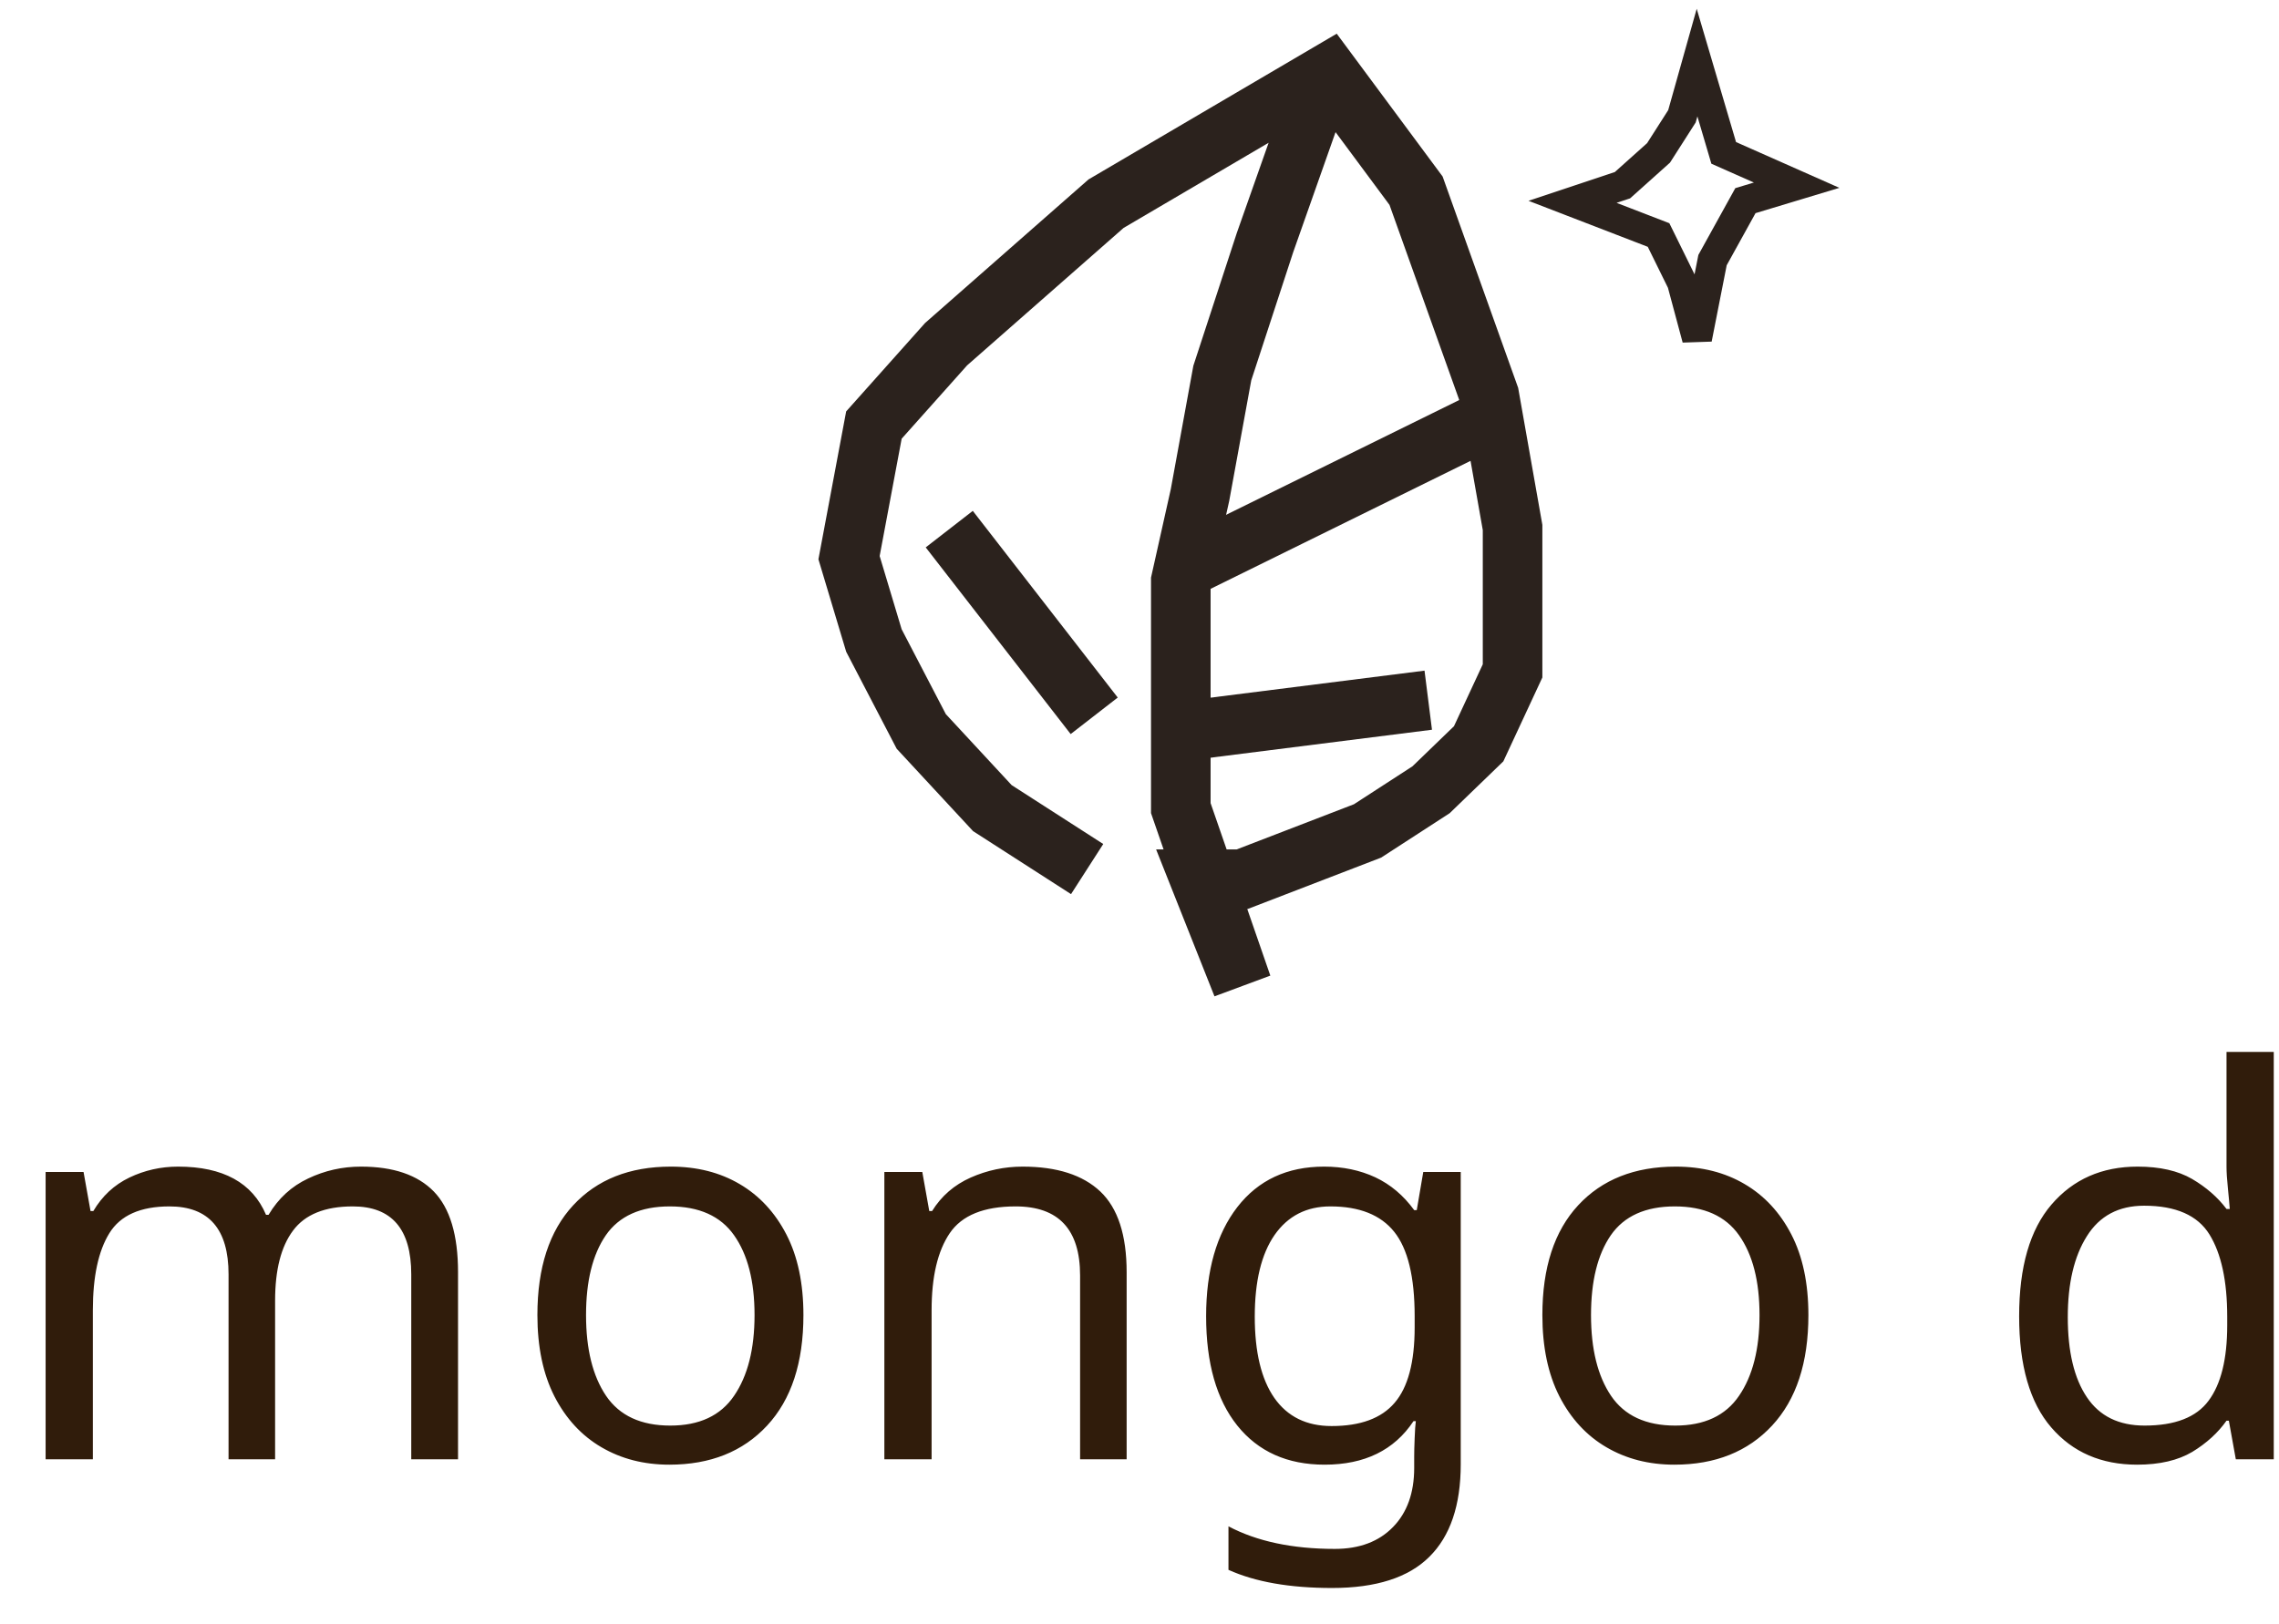
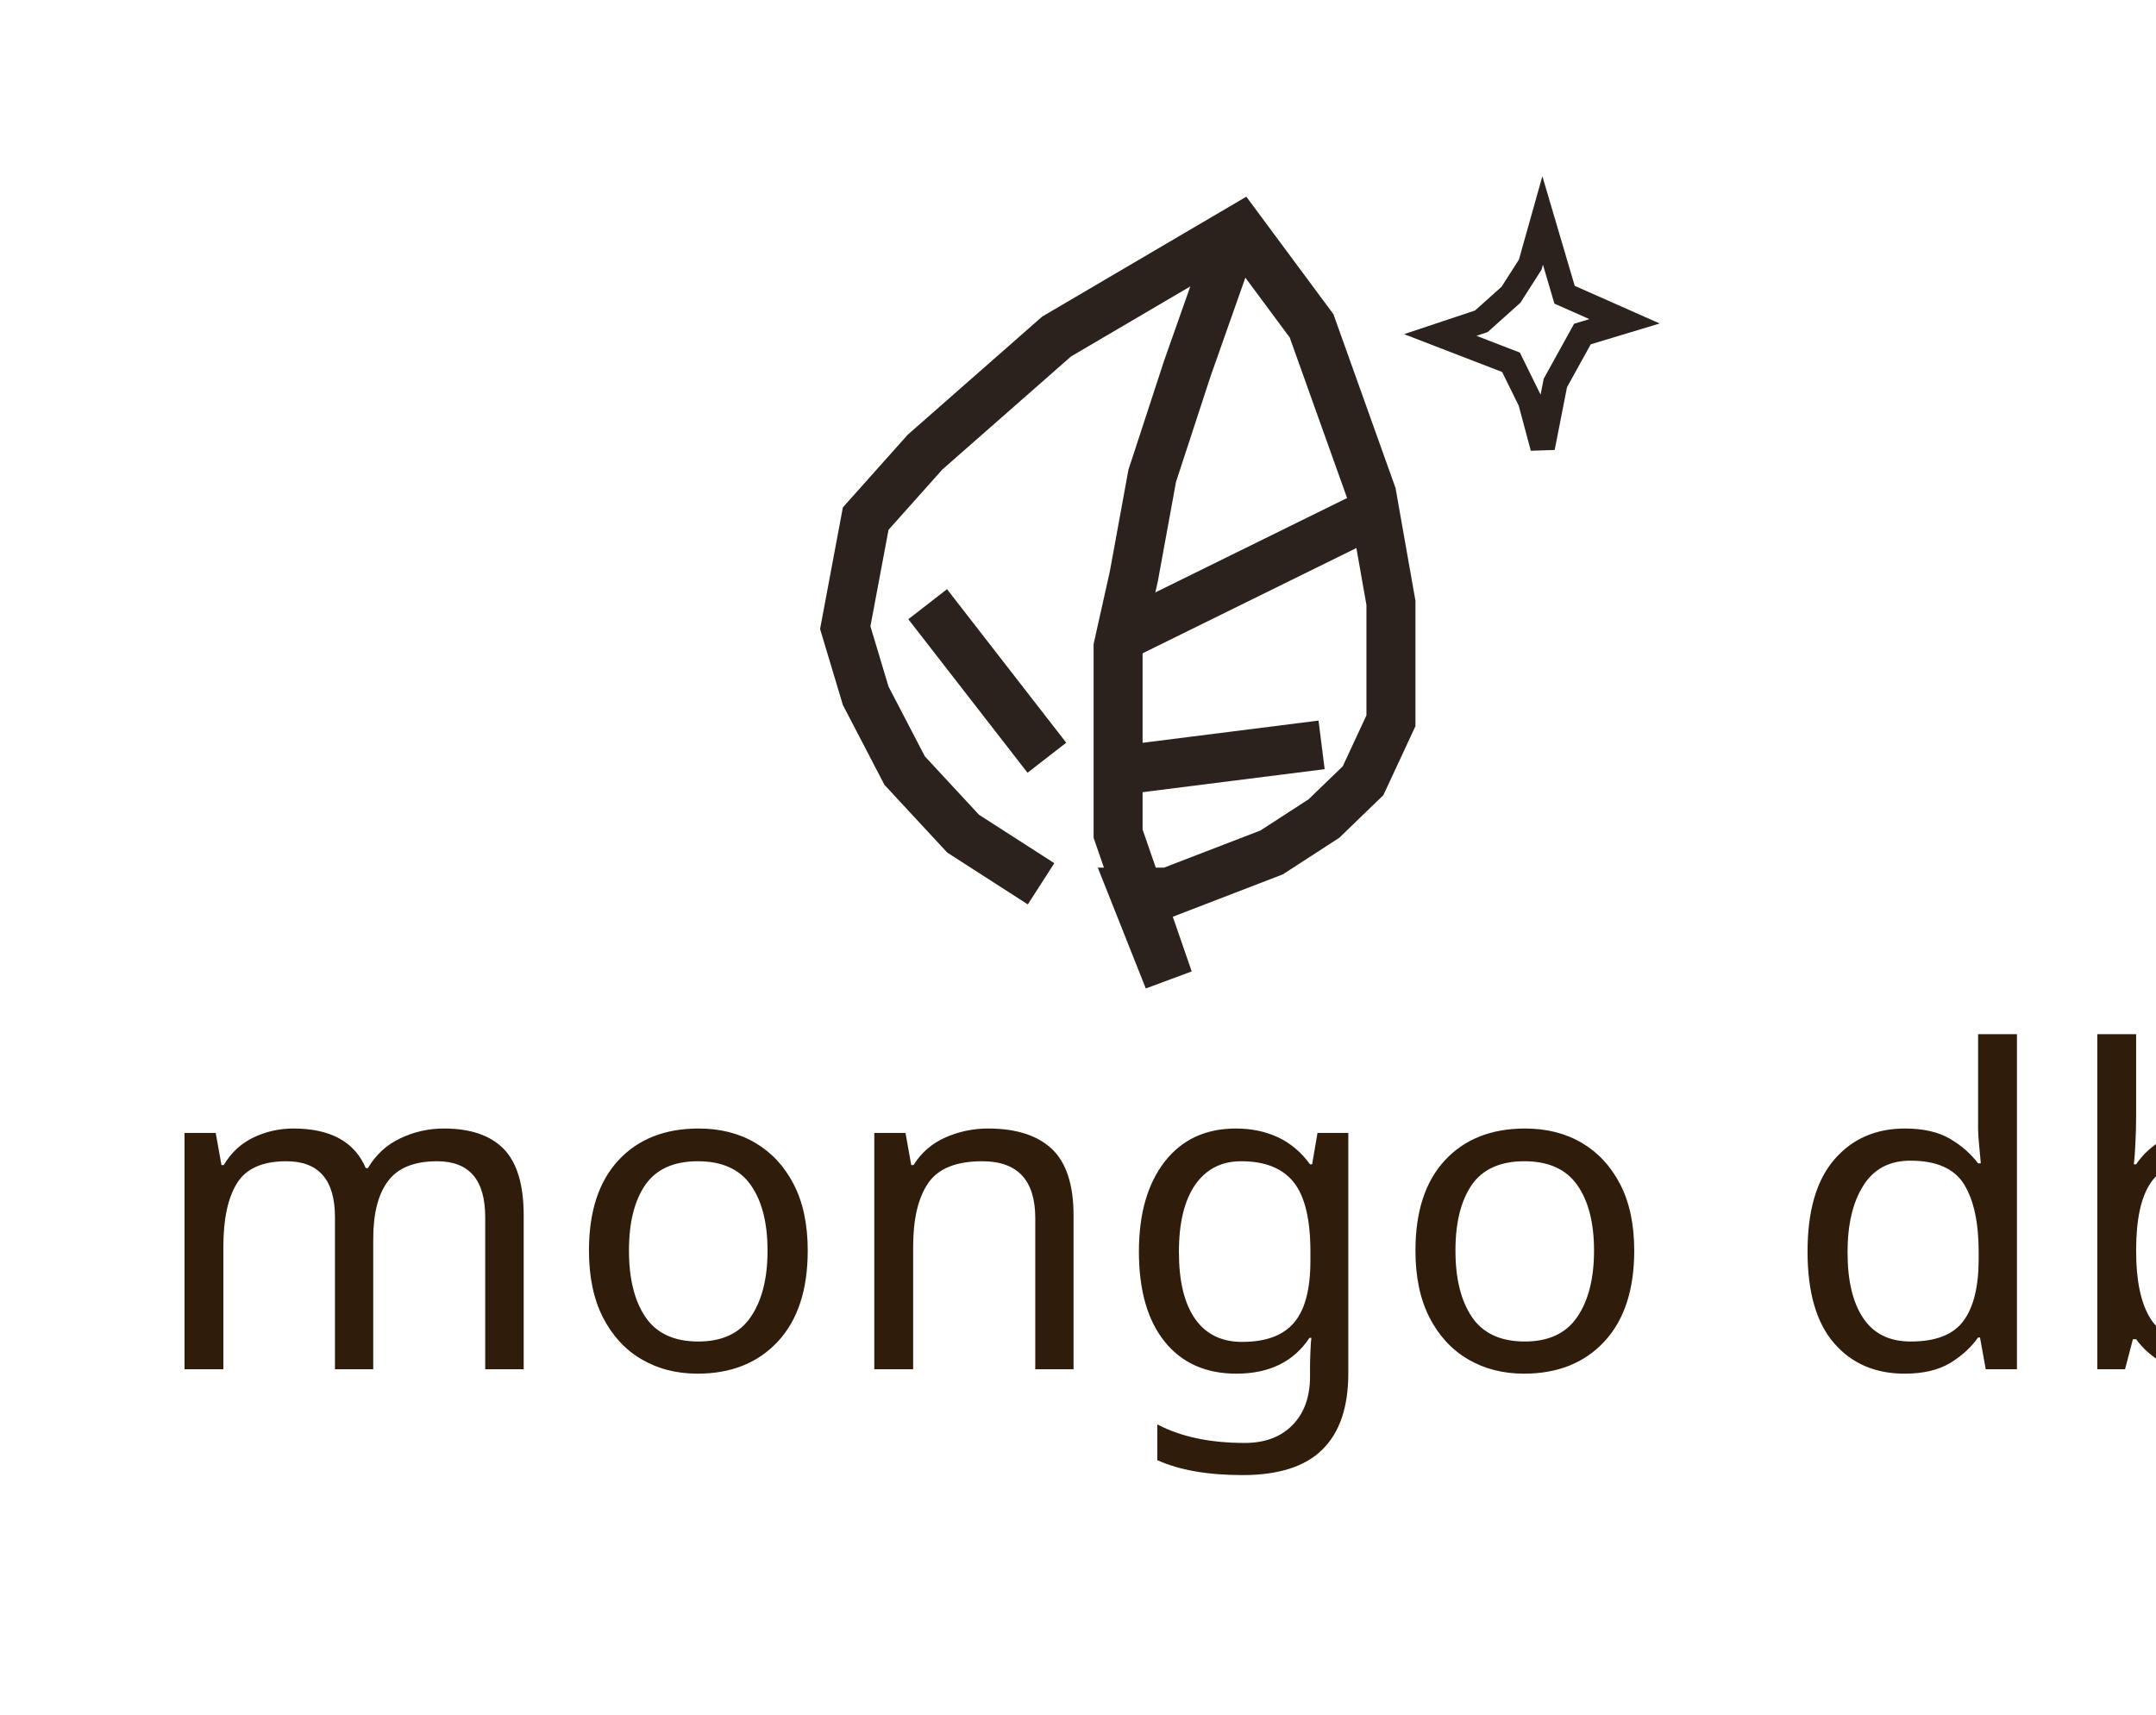
- <svg xmlns="http://www.w3.org/2000/svg" width="153px" height="109px" viewBox="0 0 153 109" version="1.1">
+ <svg xmlns="http://www.w3.org/2000/svg" width="176px" height="140px" viewBox="0 0 176 140" version="1.1">
  <g id="Page-1" stroke="none" stroke-width="1" fill="none" fill-rule="evenodd">
-     <g id="Group-71" transform="translate(0, 4.2026)">
-       <text id="mongo-db" font-family="BobbyJonesSoft-Regular, Bobby Jones Soft" font-size="36" font-weight="normal" letter-spacing="0.434" fill="#301C0B">
-         <tspan x="0" y="93.797">mongo db</tspan>
-       </text>
-       <g id="Group-39" transform="translate(57, -0)" stroke="#2B221D">
-         <path d="M15.985,54.159 C15.985,54.159 13.863,52.795 9.621,50.066 L4.848,44.916 L1.67,38.81 C0.557,35.1 1.8189894e-12,33.246 1.8189894e-12,33.246 C1.8189894e-12,33.246 1.67,24.342 1.67,24.342 C1.67,24.342 6.516,18.911 6.516,18.911 C6.516,18.911 10.095,15.765 17.255,9.475 L32.204,0.694 L38.067,8.604 L42.981,22.357 L44.546,31.221 L44.546,40.85 L42.269,45.746 L39.075,48.832 L34.809,51.598 L26.393,54.84 L23.562,54.84 L26.393,61.968 L22.273,50.066 L22.273,44.916 L22.273,34.809 L23.562,29.041 L25.059,20.85 C26.971,15.005 27.927,12.083 27.927,12.083 C27.927,12.083 29.025,8.969 31.221,2.742" id="Path-276" stroke-width="4" />
-         <line x1="22.273" y1="34.096" x2="42.248" y2="24.259" id="Path-277" stroke-width="4" />
-         <line x1="22.273" y1="44.916" x2="38.885" y2="42.818" id="Path-278" stroke-width="4" />
-         <line x1="16.459" y1="43.867" x2="6.728" y2="31.331" id="Path-279" stroke-width="4" />
-         <path d="M56.931,0 L55.917,3.607 L54.347,6.064 L51.924,8.234 L48.572,9.351 L54.347,11.579 L55.917,14.768 L56.931,18.545 C57.624,15.025 57.97,13.265 57.97,13.265 C57.97,13.265 58.706,11.934 60.178,9.272 L63.616,8.234 L58.72,6.064 L56.931,0 Z" id="Path-280" stroke-width="2" />
+     <g id="Group-96">
+       <g id="Group-71" transform="translate(12, 18)">
+         <text id="mongo-db" font-family="BobbyJonesSoft-Regular, Bobby Jones Soft" font-size="36" font-weight="normal" letter-spacing="0.434" fill="#301C0B">
+           <tspan x="0" y="93.797">mongo db</tspan>
+         </text>
+         <g id="Group-39" transform="translate(57, -0)" stroke="#2B221D">
+           <path d="M15.985,54.159 C15.985,54.159 13.863,52.795 9.621,50.066 L4.848,44.916 L1.67,38.81 C0.557,35.1 1.8189894e-12,33.246 1.8189894e-12,33.246 C1.8189894e-12,33.246 1.67,24.342 1.67,24.342 C1.67,24.342 6.516,18.911 6.516,18.911 C6.516,18.911 10.095,15.765 17.255,9.475 L32.204,0.694 L38.067,8.604 L42.981,22.357 L44.546,31.221 L44.546,40.85 L42.269,45.746 L39.075,48.832 L34.809,51.598 L26.393,54.84 L23.562,54.84 L26.393,61.968 L22.273,50.066 L22.273,44.916 L22.273,34.809 L23.562,29.041 L25.059,20.85 C26.971,15.005 27.927,12.083 27.927,12.083 C27.927,12.083 29.025,8.969 31.221,2.742" id="Path-276" stroke-width="4" />
+           <line x1="22.273" y1="34.096" x2="42.248" y2="24.259" id="Path-277" stroke-width="4" />
+           <line x1="22.273" y1="44.916" x2="38.885" y2="42.818" id="Path-278" stroke-width="4" />
+           <line x1="16.459" y1="43.867" x2="6.728" y2="31.331" id="Path-279" stroke-width="4" />
+           <path d="M56.931,0 L55.917,3.607 L54.347,6.064 L51.924,8.234 L48.572,9.351 L54.347,11.579 L55.917,14.768 L56.931,18.545 C57.624,15.025 57.97,13.265 57.97,13.265 C57.97,13.265 58.706,11.934 60.178,9.272 L63.616,8.234 L58.72,6.064 L56.931,0 Z" id="Path-280" stroke-width="2" />
+         </g>
      </g>
+       <rect id="Rectangle" x="0" y="0" width="176" height="140" />
    </g>
  </g>
</svg>
